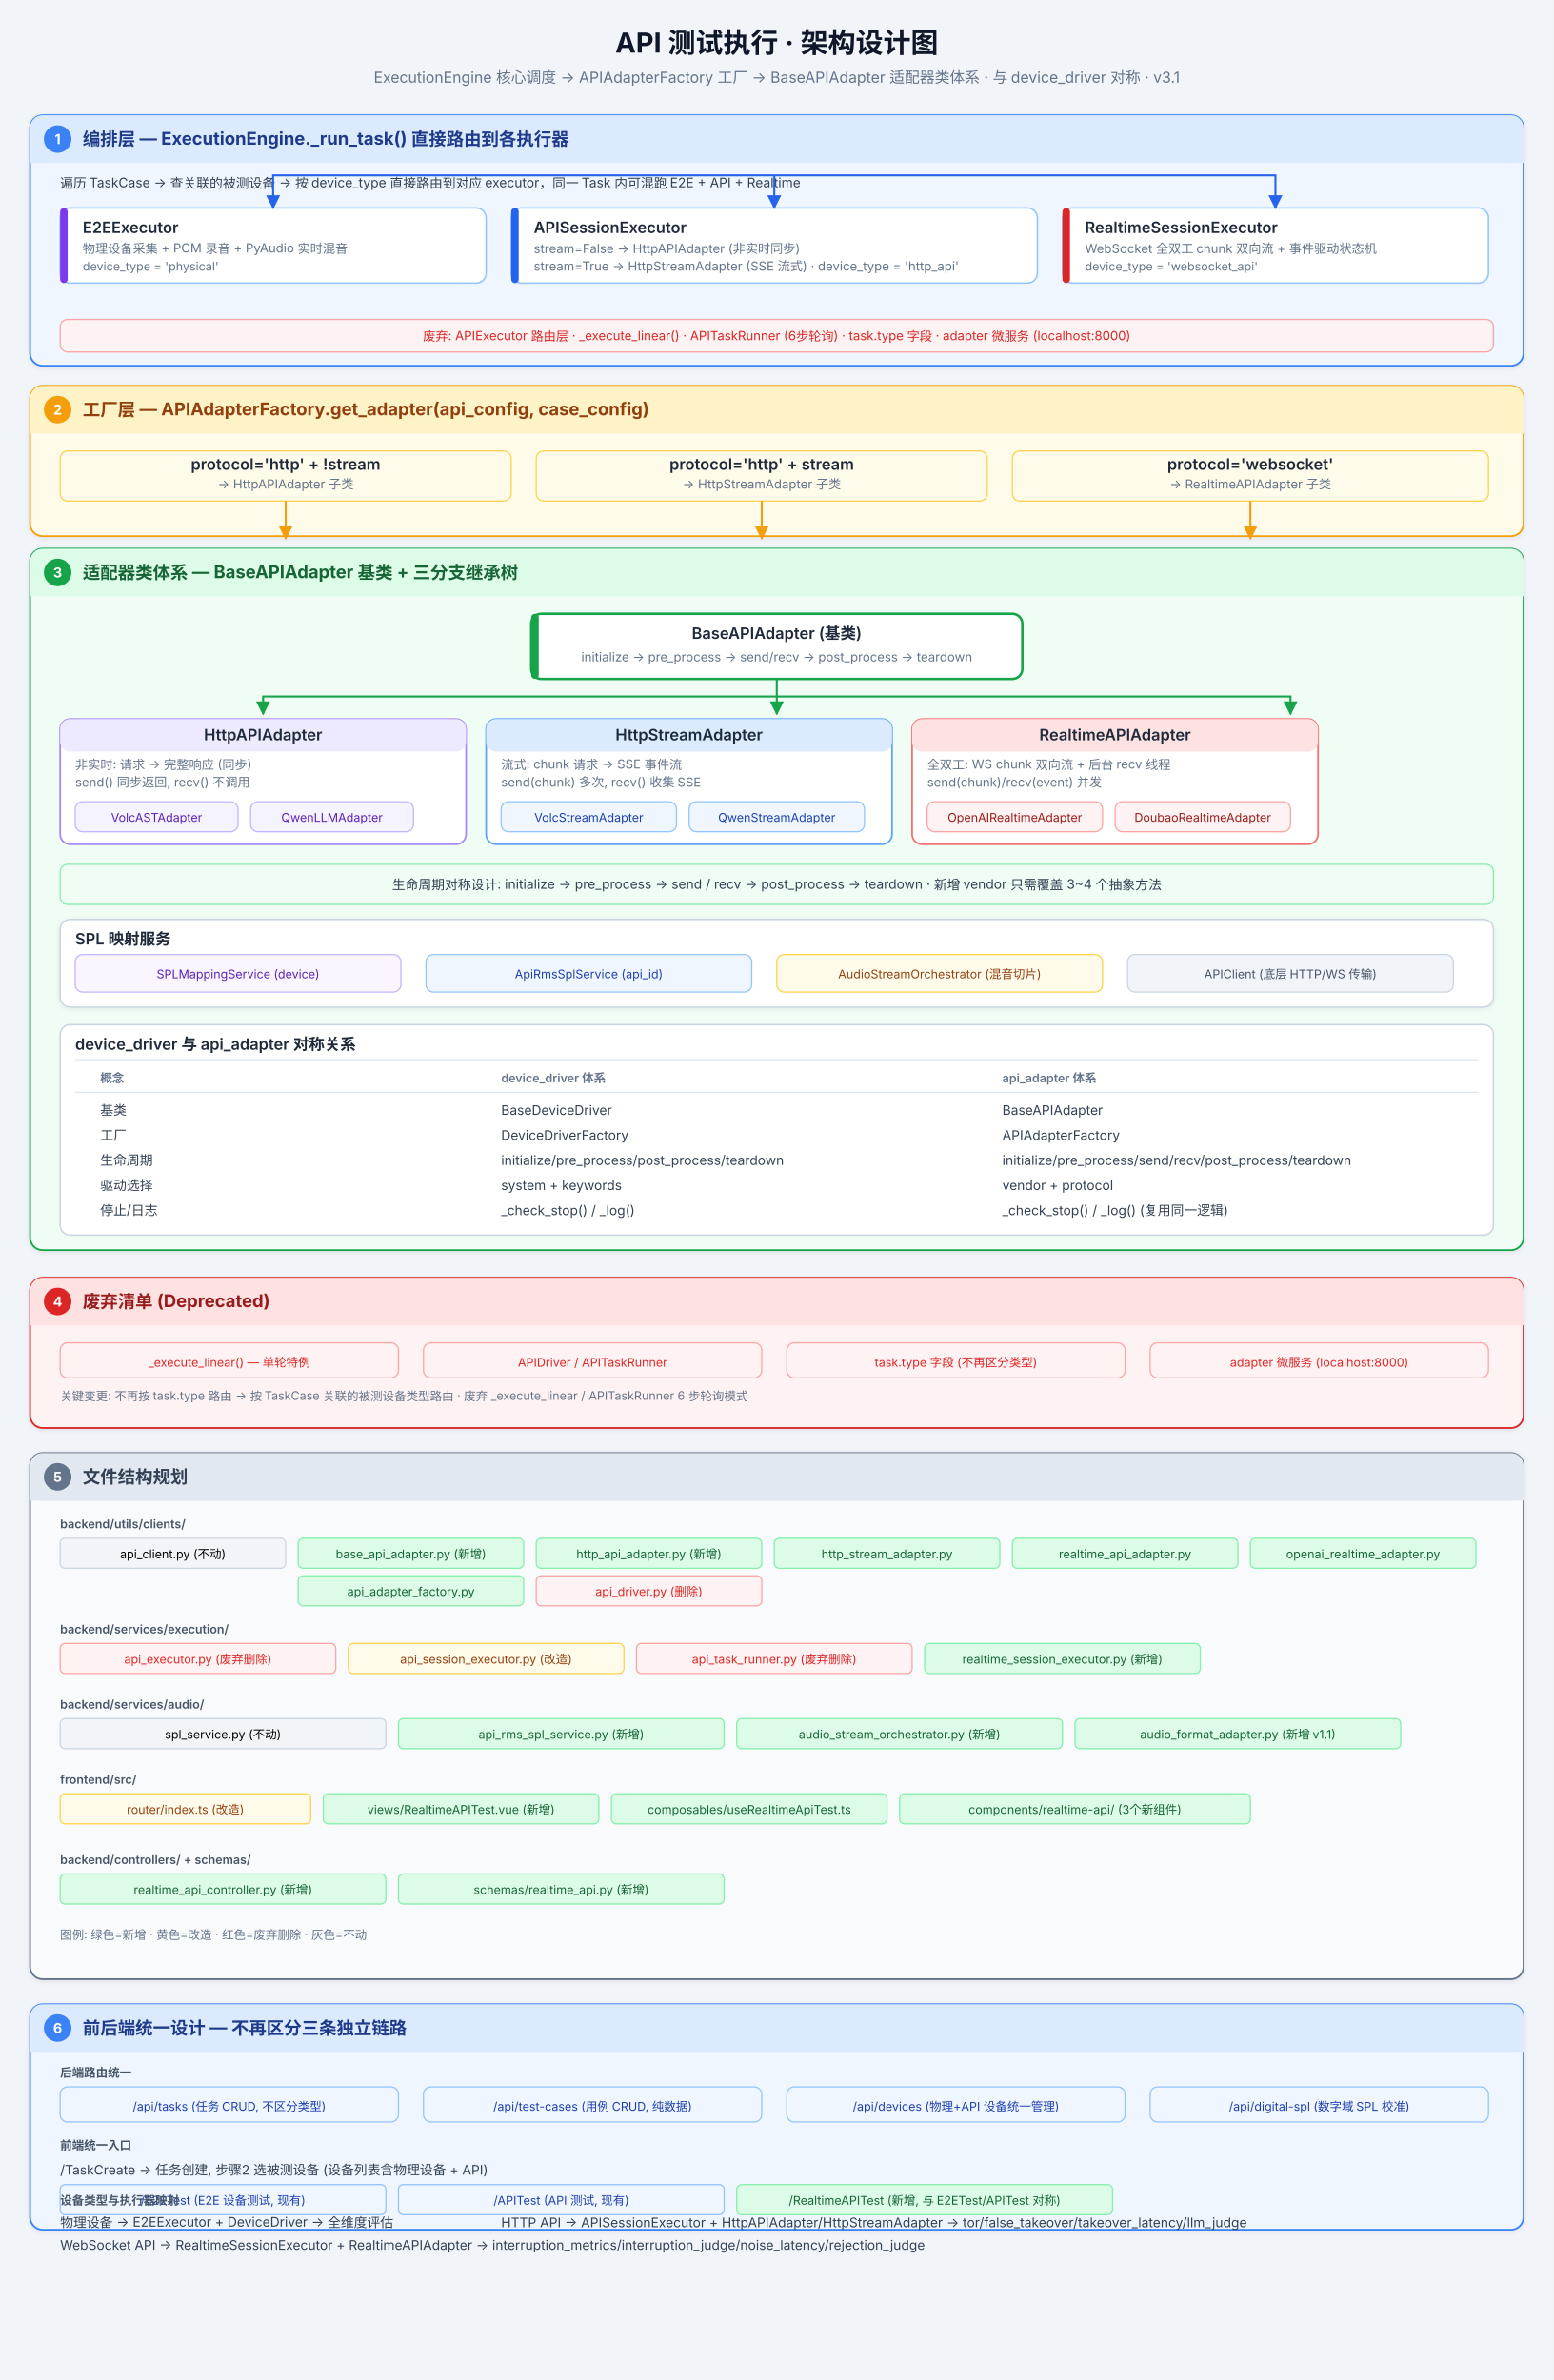
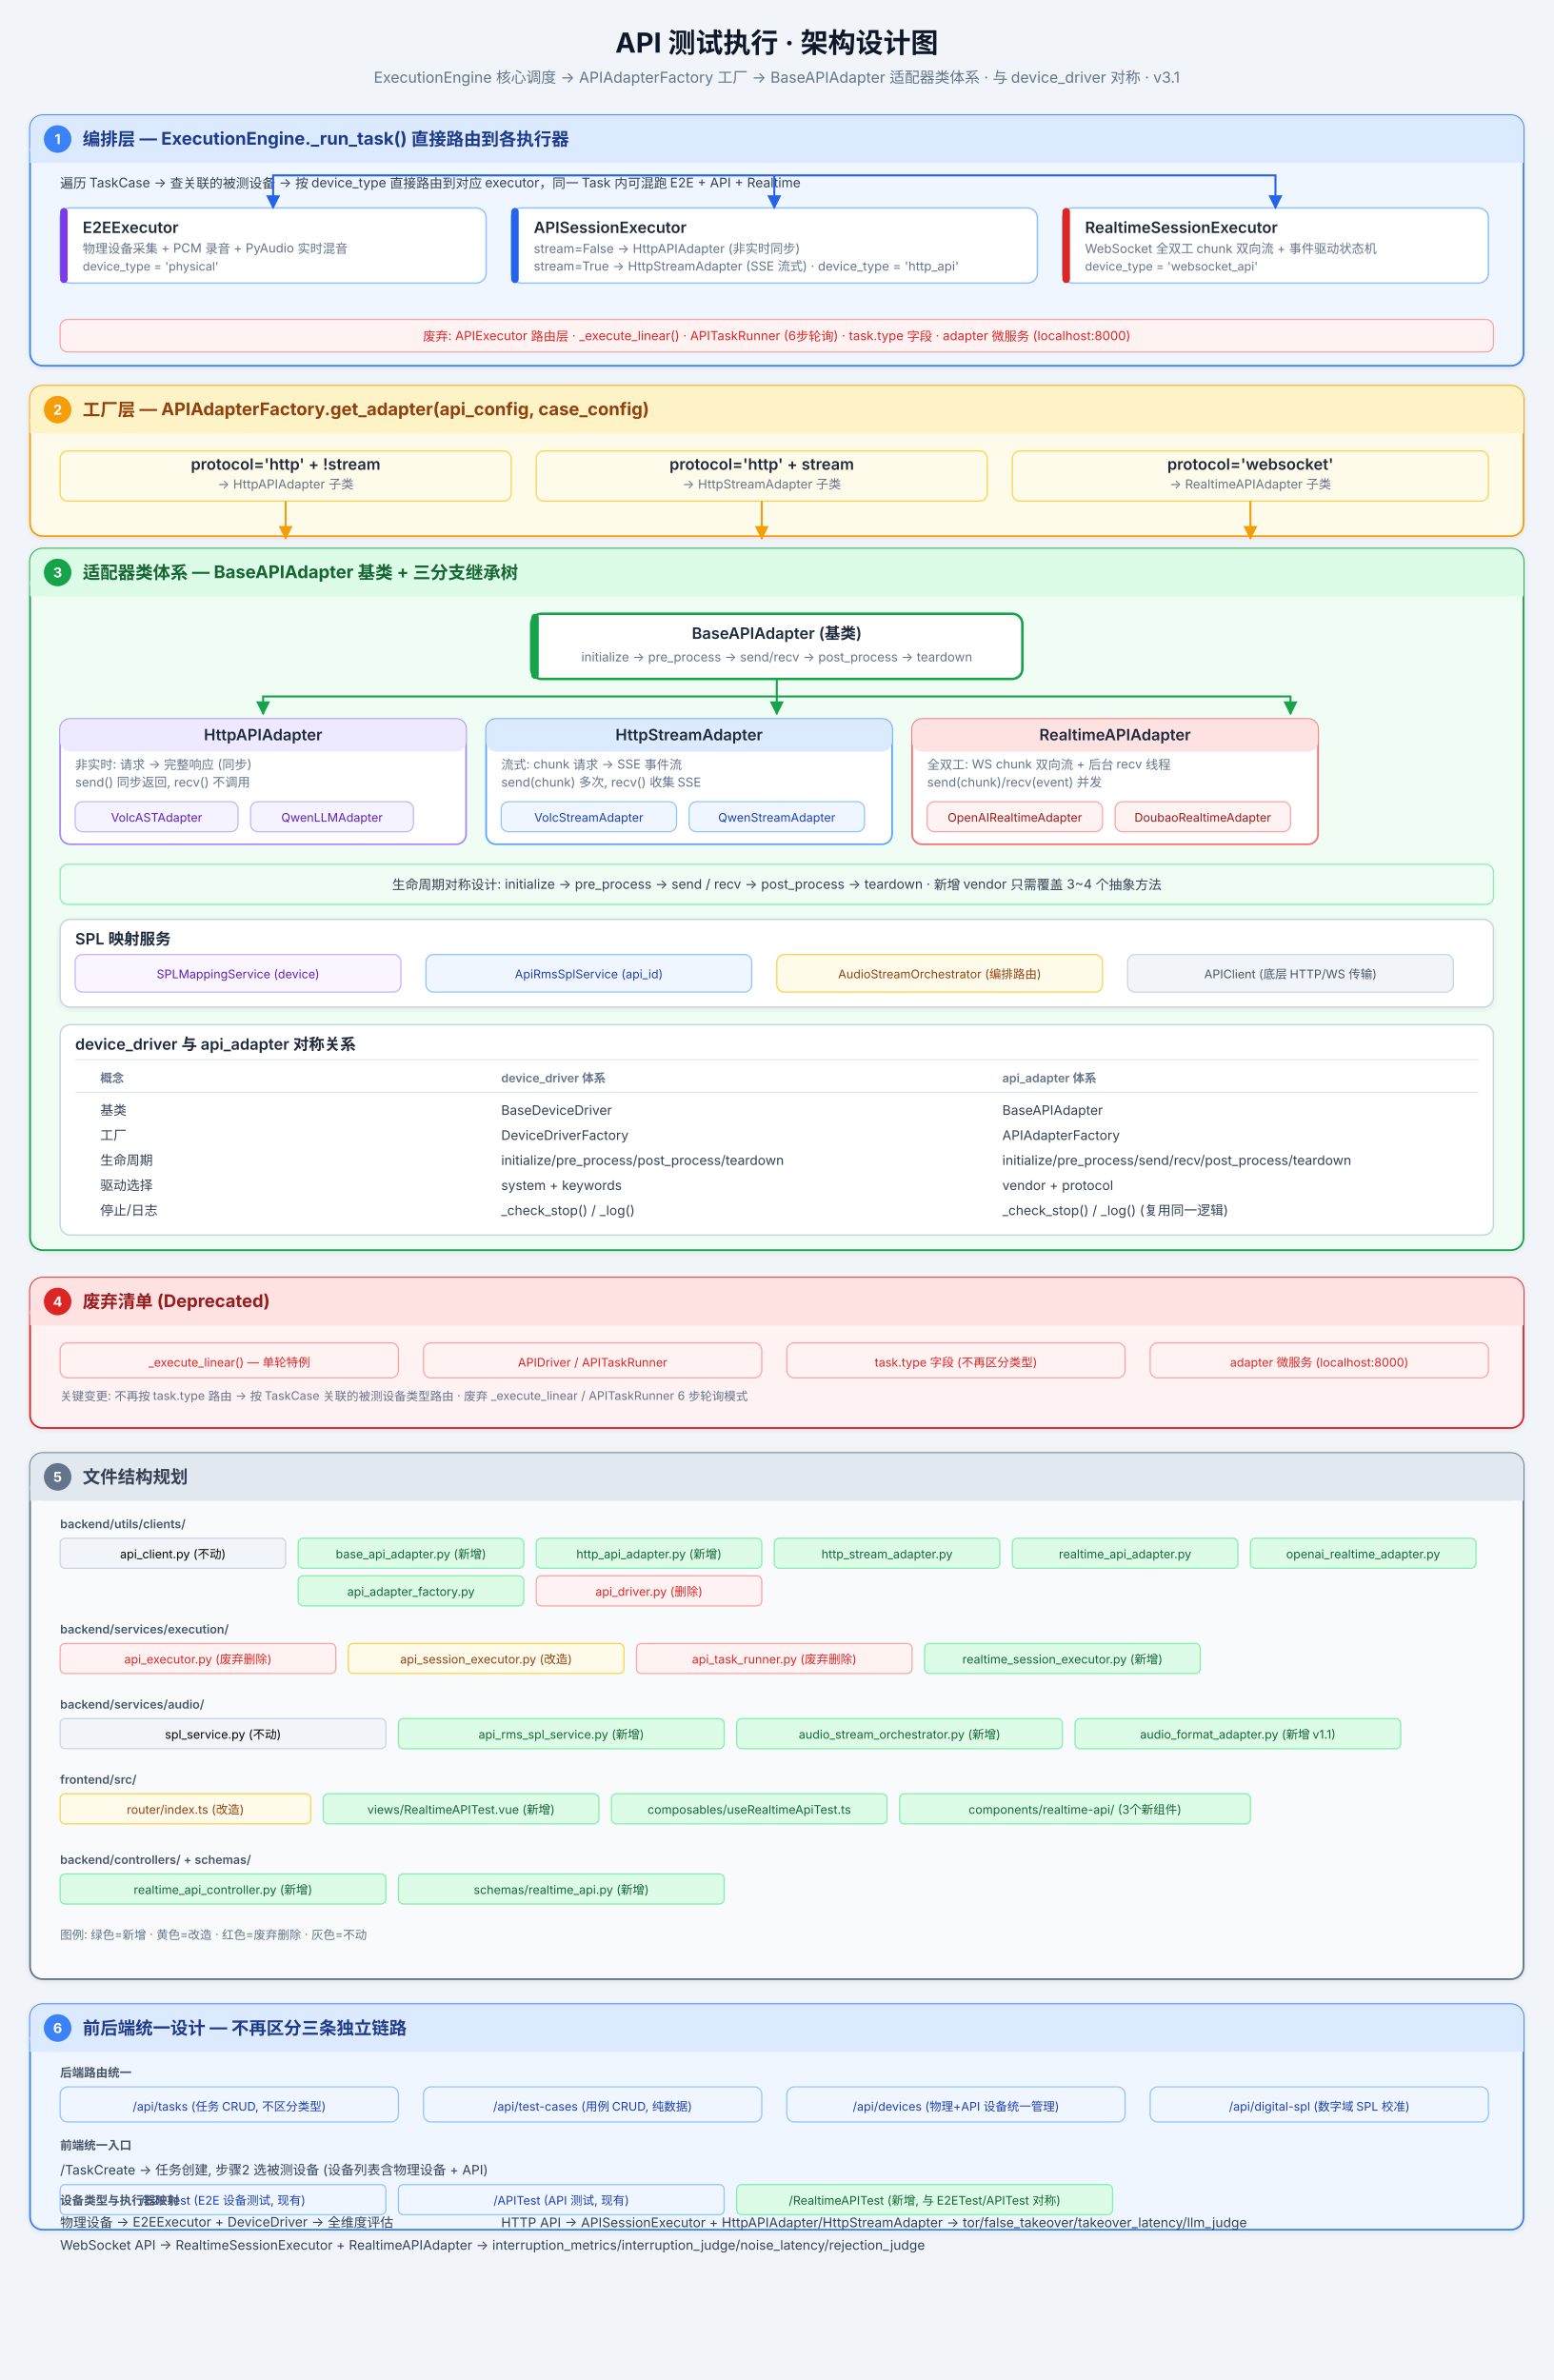
<svg xmlns="http://www.w3.org/2000/svg" viewBox="0 0 1240 1900" font-family="system-ui, -apple-system, 'Segoe UI', 'Microsoft YaHei', 'PingFang SC', sans-serif">
  <defs>
    <marker id="arrow" viewBox="0 0 10 10" refX="9" refY="5" markerWidth="7" markerHeight="7" orient="auto-start-reverse">
      <path d="M0,0 L10,5 L0,10 z" fill="#94a3b8" />
    </marker>
    <marker id="arrowBlue" viewBox="0 0 10 10" refX="9" refY="5" markerWidth="7" markerHeight="7" orient="auto-start-reverse">
      <path d="M0,0 L10,5 L0,10 z" fill="#2563eb" />
    </marker>
    <marker id="arrowRed" viewBox="0 0 10 10" refX="9" refY="5" markerWidth="7" markerHeight="7" orient="auto-start-reverse">
      <path d="M0,0 L10,5 L0,10 z" fill="#dc2626" />
    </marker>
    <marker id="arrowAmber" viewBox="0 0 10 10" refX="9" refY="5" markerWidth="7" markerHeight="7" orient="auto-start-reverse">
      <path d="M0,0 L10,5 L0,10 z" fill="#f59e0b" />
    </marker>
    <marker id="arrowGreen" viewBox="0 0 10 10" refX="9" refY="5" markerWidth="7" markerHeight="7" orient="auto-start-reverse">
      <path d="M0,0 L10,5 L0,10 z" fill="#16a34a" />
    </marker>
    <filter id="softShadow" x="-20%" y="-20%" width="140%" height="140%">
      <feDropShadow dx="0" dy="1" stdDeviation="2" flood-color="#0f172a" flood-opacity="0.08" />
    </filter>
    <style>
      .sec-title { font-size: 14px; font-weight: 700; }
      .flow { stroke: #94a3b8; stroke-width: 1.6; fill: none; marker-end: url(#arrow); }
      .flow-blue { stroke: #2563eb; stroke-width: 1.6; fill: none; marker-end: url(#arrowBlue); }
      .flow-red { stroke: #dc2626; stroke-width: 1.6; fill: none; marker-end: url(#arrowRed); }
      .flow-amber { stroke: #f59e0b; stroke-width: 1.6; fill: none; marker-end: url(#arrowAmber); }
      .flow-green { stroke: #16a34a; stroke-width: 1.6; fill: none; marker-end: url(#arrowGreen); }
      .box-name { font-size: 12.5px; font-weight: 600; fill: #1e293b; }
      .box-desc { font-size: 10px; fill: #64748b; }
      .note { font-size: 9.5px; fill: #64748b; }
      .body { font-size: 10.5px; fill: #334155; }
      .pill-t { font-size: 10px; font-weight: 600; text-anchor: middle; }
      .chip-t { font-size: 9.5px; text-anchor: middle; }
      .lbl { font-size: 9.5px; font-weight: 600; }
      .num-badge { font-size: 11px; font-weight: 700; fill: #ffffff; text-anchor: middle; }
    </style>
  </defs>
  <rect x="0" y="0" width="1240" height="1900" fill="#f1f5f9" />
  <text x="620" y="42" text-anchor="middle" font-size="22" font-weight="700" fill="#0f172a">API 测试执行 · 架构设计图</text>
  <text x="620" y="66" text-anchor="middle" font-size="12" fill="#64748b">ExecutionEngine 核心调度 → APIAdapterFactory 工厂 → BaseAPIAdapter 适配器类体系 · 与 device_driver 对称 · v3.1</text>
  <rect x="24" y="92" width="1192" height="200" rx="10" fill="#eff6ff" stroke="#3b82f6" stroke-width="1.4" filter="url(#softShadow)" />
  <rect x="24" y="92" width="1192" height="38" rx="10" fill="#dbeafe" />
  <rect x="24" y="118" width="1192" height="12" fill="#dbeafe" />
  <circle cx="46" cy="111" r="11" fill="#3b82f6" />
  <text x="46" y="115" class="num-badge">1</text>
  <text x="66" y="116" class="sec-title" fill="#1e3a8a">编排层 — ExecutionEngine._run_task() 直接路由到各执行器</text>
  <text x="48" y="150" class="body">遍历 TaskCase → 查关联的被测设备 → 按 device_type 直接路由到对应 executor，同一 Task 内可混跑 E2E + API + Realtime</text>
  <rect x="48" y="166" width="340" height="60" rx="8" fill="#ffffff" stroke="#93c5fd" stroke-width="1.2" />
  <rect x="48" y="166" width="6" height="60" rx="3" fill="#7c3aed" />
  <text x="66" y="186" class="box-name">E2EExecutor</text>
  <text x="66" y="202" class="box-desc">物理设备采集 + PCM 录音 + PyAudio 实时混音</text>
  <text x="66" y="216" class="note">device_type = 'physical'</text>
  <rect x="408" y="166" width="420" height="60" rx="8" fill="#ffffff" stroke="#93c5fd" stroke-width="1.2" />
  <rect x="408" y="166" width="6" height="60" rx="3" fill="#2563eb" />
  <text x="426" y="186" class="box-name">APISessionExecutor</text>
  <text x="426" y="202" class="box-desc">stream=False → HttpAPIAdapter (非实时同步)</text>
  <text x="426" y="216" class="box-desc">stream=True → HttpStreamAdapter (SSE 流式) · device_type = 'http_api'</text>
  <rect x="848" y="166" width="340" height="60" rx="8" fill="#ffffff" stroke="#93c5fd" stroke-width="1.2" />
  <rect x="848" y="166" width="6" height="60" rx="3" fill="#dc2626" />
  <text x="866" y="186" class="box-name">RealtimeSessionExecutor</text>
  <text x="866" y="202" class="box-desc">WebSocket 全双工 chunk 双向流 + 事件驱动状态机</text>
  <text x="866" y="216" class="note">device_type = 'websocket_api'</text>
  <path d="M 618 140 L 218 140 L 218 166" class="flow-blue" />
  <path d="M 618 140 L 618 166" class="flow-blue" />
  <path d="M 618 140 L 1018 140 L 1018 166" class="flow-blue" />
  <rect x="48" y="255" width="1144" height="26" rx="6" fill="#fef2f2" stroke="#fca5a5" stroke-width="1" />
  <text x="620" y="272" text-anchor="middle" font-size="10px" fill="#dc2626">废弃: APIExecutor 路由层 · _execute_linear() · APITaskRunner (6步轮询) · task.type 字段 · adapter 微服务 (localhost:8000)</text>
  <rect x="24" y="308" width="1192" height="120" rx="10" fill="#fffbeb" stroke="#f59e0b" stroke-width="1.4" filter="url(#softShadow)" />
  <rect x="24" y="308" width="1192" height="38" rx="10" fill="#fef3c7" />
  <rect x="24" y="334" width="1192" height="12" fill="#fef3c7" />
  <circle cx="46" cy="327" r="11" fill="#f59e0b" />
  <text x="46" y="331" class="num-badge">2</text>
  <text x="66" y="332" class="sec-title" fill="#92400e">工厂层 — APIAdapterFactory.get_adapter(api_config, case_config)</text>
  <rect x="48" y="360" width="360" height="40" rx="6" fill="#fffbeb" stroke="#fcd34d" stroke-width="1" />
  <text x="228" y="375" text-anchor="middle" class="box-name" fill="#92400e">protocol='http' + !stream</text>
  <text x="228" y="390" text-anchor="middle" class="box-desc">→ HttpAPIAdapter 子类</text>
  <rect x="428" y="360" width="360" height="40" rx="6" fill="#fffbeb" stroke="#fcd34d" stroke-width="1" />
  <text x="608" y="375" text-anchor="middle" class="box-name" fill="#92400e">protocol='http' + stream</text>
  <text x="608" y="390" text-anchor="middle" class="box-desc">→ HttpStreamAdapter 子类</text>
  <rect x="808" y="360" width="380" height="40" rx="6" fill="#fffbeb" stroke="#fcd34d" stroke-width="1" />
  <text x="998" y="375" text-anchor="middle" class="box-name" fill="#92400e">protocol='websocket'</text>
  <text x="998" y="390" text-anchor="middle" class="box-desc">→ RealtimeAPIAdapter 子类</text>
  <path d="M 228 400 L 228 430" class="flow-amber" />
  <path d="M 608 400 L 608 430" class="flow-amber" />
  <path d="M 998 400 L 998 430" class="flow-amber" />
  <rect x="24" y="438" width="1192" height="560" rx="10" fill="#f0fdf4" stroke="#16a34a" stroke-width="1.4" filter="url(#softShadow)" />
  <rect x="24" y="438" width="1192" height="38" rx="10" fill="#dcfce7" />
  <rect x="24" y="464" width="1192" height="12" fill="#dcfce7" />
  <circle cx="46" cy="457" r="11" fill="#16a34a" />
  <text x="46" y="461" class="num-badge">3</text>
  <text x="66" y="462" class="sec-title" fill="#166534">适配器类体系 — BaseAPIAdapter 基类 + 三分支继承树</text>
  <rect x="424" y="490" width="392" height="52" rx="8" fill="#ffffff" stroke="#16a34a" stroke-width="2" />
  <rect x="424" y="490" width="6" height="52" rx="3" fill="#16a34a" />
  <text x="620" y="510" text-anchor="middle" class="box-name" fill="#166534">BaseAPIAdapter (基类)</text>
  <text x="620" y="528" text-anchor="middle" class="box-desc">initialize → pre_process → send/recv → post_process → teardown</text>
  <path d="M 620 542 L 620 556 L 210 556 L 210 570" class="flow-green" />
  <path d="M 620 556 L 620 570" class="flow-green" />
  <path d="M 620 556 L 1030 556 L 1030 570" class="flow-green" />
  <rect x="48" y="574" width="324" height="100" rx="8" fill="#ffffff" stroke="#a78bfa" stroke-width="1.4" />
  <rect x="48" y="574" width="324" height="26" rx="8" fill="#ede9fe" />
  <text x="210" y="591" text-anchor="middle" class="box-name" fill="#5b21b6">HttpAPIAdapter</text>
  <text x="60" y="614" class="box-desc">非实时: 请求 → 完整响应 (同步)</text>
  <text x="60" y="628" class="box-desc">send() 同步返回, recv() 不调用</text>
  <rect x="60" y="640" width="130" height="24" rx="6" fill="#f5f3ff" stroke="#c4b5fd" stroke-width="1" />
  <text x="125" y="656" text-anchor="middle" class="chip-t" fill="#5b21b6">VolcASTAdapter</text>
  <rect x="200" y="640" width="130" height="24" rx="6" fill="#f5f3ff" stroke="#c4b5fd" stroke-width="1" />
  <text x="265" y="656" text-anchor="middle" class="chip-t" fill="#5b21b6">QwenLLMAdapter</text>
  <rect x="388" y="574" width="324" height="100" rx="8" fill="#ffffff" stroke="#60a5fa" stroke-width="1.4" />
  <rect x="388" y="574" width="324" height="26" rx="8" fill="#dbeafe" />
  <text x="550" y="591" text-anchor="middle" class="box-name" fill="#1e40af">HttpStreamAdapter</text>
  <text x="400" y="614" class="box-desc">流式: chunk 请求 → SSE 事件流</text>
  <text x="400" y="628" class="box-desc">send(chunk) 多次, recv() 收集 SSE</text>
  <rect x="400" y="640" width="140" height="24" rx="6" fill="#eff6ff" stroke="#93c5fd" stroke-width="1" />
  <text x="470" y="656" text-anchor="middle" class="chip-t" fill="#1e40af">VolcStreamAdapter</text>
  <rect x="550" y="640" width="140" height="24" rx="6" fill="#eff6ff" stroke="#93c5fd" stroke-width="1" />
  <text x="620" y="656" text-anchor="middle" class="chip-t" fill="#1e40af">QwenStreamAdapter</text>
  <rect x="728" y="574" width="324" height="100" rx="8" fill="#ffffff" stroke="#f87171" stroke-width="1.4" />
  <rect x="728" y="574" width="324" height="26" rx="8" fill="#fee2e2" />
  <text x="890" y="591" text-anchor="middle" class="box-name" fill="#991b1b">RealtimeAPIAdapter</text>
  <text x="740" y="614" class="box-desc">全双工: WS chunk 双向流 + 后台 recv 线程</text>
  <text x="740" y="628" class="box-desc">send(chunk)/recv(event) 并发</text>
  <rect x="740" y="640" width="140" height="24" rx="6" fill="#fef2f2" stroke="#fca5a5" stroke-width="1" />
  <text x="810" y="656" text-anchor="middle" class="chip-t" fill="#991b1b">OpenAIRealtimeAdapter</text>
  <rect x="890" y="640" width="140" height="24" rx="6" fill="#fef2f2" stroke="#fca5a5" stroke-width="1" />
  <text x="960" y="656" text-anchor="middle" class="chip-t" fill="#991b1b">DoubaoRealtimeAdapter</text>
  <rect x="48" y="690" width="1144" height="32" rx="6" fill="#f0fdf4" stroke="#86efac" stroke-width="1" />
  <text x="620" y="710" text-anchor="middle" class="body" fill="#166534">生命周期对称设计: initialize → pre_process → send / recv → post_process → teardown · 新增 vendor 只需覆盖 3~4 个抽象方法</text>
  <rect x="48" y="734" width="1144" height="70" rx="8" fill="#ffffff" stroke="#cbd5e1" stroke-width="1.2" filter="url(#softShadow)" />
  <text x="60" y="754" class="box-name">SPL 映射服务</text>
  <rect x="60" y="762" width="260" height="30" rx="6" fill="#faf5ff" stroke="#c4b5fd" stroke-width="1" />
  <text x="190" y="781" text-anchor="middle" class="chip-t" fill="#5b21b6">SPLMappingService (device)</text>
  <rect x="340" y="762" width="260" height="30" rx="6" fill="#eff6ff" stroke="#93c5fd" stroke-width="1" />
  <text x="470" y="781" text-anchor="middle" class="chip-t" fill="#1e40af">ApiRmsSplService (api_id)</text>
  <rect x="620" y="762" width="260" height="30" rx="6" fill="#fffbeb" stroke="#fcd34d" stroke-width="1" />
-   <text x="750" y="781" text-anchor="middle" class="chip-t" fill="#92400e">AudioStreamOrchestrator (混音切片)</text>
+   <text x="750" y="781" text-anchor="middle" class="chip-t" fill="#92400e">AudioStreamOrchestrator (编排路由)</text>
  <rect x="900" y="762" width="260" height="30" rx="6" fill="#f1f5f9" stroke="#cbd5e1" stroke-width="1" />
  <text x="1030" y="781" text-anchor="middle" class="chip-t" fill="#475569">APIClient (底层 HTTP/WS 传输)</text>
  <rect x="48" y="818" width="1144" height="168" rx="8" fill="#ffffff" stroke="#cbd5e1" stroke-width="1.2" />
  <text x="60" y="838" class="box-name">device_driver 与 api_adapter 对称关系</text>
  <line x1="60" y1="846" x2="1180" y2="846" stroke="#e2e8f0" stroke-width="1" />
  <text x="80" y="864" class="lbl" fill="#64748b">概念</text>
  <text x="400" y="864" class="lbl" fill="#64748b">device_driver 体系</text>
  <text x="800" y="864" class="lbl" fill="#64748b">api_adapter 体系</text>
  <line x1="60" y1="872" x2="1180" y2="872" stroke="#e2e8f0" stroke-width="1" />
  <text x="80" y="890" class="body">基类</text>
  <text x="400" y="890" class="body">BaseDeviceDriver</text>
  <text x="800" y="890" class="body">BaseAPIAdapter</text>
  <text x="80" y="910" class="body">工厂</text>
  <text x="400" y="910" class="body">DeviceDriverFactory</text>
  <text x="800" y="910" class="body">APIAdapterFactory</text>
  <text x="80" y="930" class="body">生命周期</text>
  <text x="400" y="930" class="body">initialize/pre_process/post_process/teardown</text>
  <text x="800" y="930" class="body">initialize/pre_process/send/recv/post_process/teardown</text>
  <text x="80" y="950" class="body">驱动选择</text>
  <text x="400" y="950" class="body">system + keywords</text>
  <text x="800" y="950" class="body">vendor + protocol</text>
  <text x="80" y="970" class="body">停止/日志</text>
  <text x="400" y="970" class="body">_check_stop() / _log()</text>
  <text x="800" y="970" class="body">_check_stop() / _log() (复用同一逻辑)</text>
  <rect x="24" y="1020" width="1192" height="120" rx="10" fill="#fef2f2" stroke="#dc2626" stroke-width="1.4" filter="url(#softShadow)" />
  <rect x="24" y="1020" width="1192" height="38" rx="10" fill="#fee2e2" />
  <rect x="24" y="1046" width="1192" height="12" fill="#fee2e2" />
  <circle cx="46" cy="1039" r="11" fill="#dc2626" />
  <text x="46" y="1043" class="num-badge">4</text>
  <text x="66" y="1044" class="sec-title" fill="#991b1b">废弃清单 (Deprecated)</text>
  <rect x="48" y="1072" width="270" height="28" rx="6" fill="#fef2f2" stroke="#fca5a5" stroke-width="1" />
  <text x="183" y="1091" text-anchor="middle" class="chip-t" fill="#dc2626">_execute_linear() — 单轮特例</text>
  <rect x="338" y="1072" width="270" height="28" rx="6" fill="#fef2f2" stroke="#fca5a5" stroke-width="1" />
  <text x="473" y="1091" text-anchor="middle" class="chip-t" fill="#dc2626">APIDriver / APITaskRunner</text>
  <rect x="628" y="1072" width="270" height="28" rx="6" fill="#fef2f2" stroke="#fca5a5" stroke-width="1" />
  <text x="763" y="1091" text-anchor="middle" class="chip-t" fill="#dc2626">task.type 字段 (不再区分类型)</text>
  <rect x="918" y="1072" width="270" height="28" rx="6" fill="#fef2f2" stroke="#fca5a5" stroke-width="1" />
  <text x="1053" y="1091" text-anchor="middle" class="chip-t" fill="#dc2626">adapter 微服务 (localhost:8000)</text>
  <text x="48" y="1118" class="note">关键变更: 不再按 task.type 路由 → 按 TaskCase 关联的被测设备类型路由 · 废弃 _execute_linear / APITaskRunner 6 步轮询模式</text>
  <rect x="24" y="1160" width="1192" height="420" rx="10" fill="#f8fafc" stroke="#64748b" stroke-width="1.4" filter="url(#softShadow)" />
  <rect x="24" y="1160" width="1192" height="38" rx="10" fill="#e2e8f0" />
  <rect x="24" y="1186" width="1192" height="12" fill="#e2e8f0" />
  <circle cx="46" cy="1179" r="11" fill="#64748b" />
  <text x="46" y="1183" class="num-badge">5</text>
  <text x="66" y="1184" class="sec-title" fill="#334155">文件结构规划</text>
  <text x="48" y="1220" class="lbl" fill="#475569">backend/utils/clients/</text>
  <rect x="48" y="1228" width="180" height="24" rx="4" fill="#f1f5f9" stroke="#cbd5e1" stroke-width="1" />
  <text x="138" y="1244" text-anchor="middle" class="chip-t">api_client.py (不动)</text>
  <rect x="238" y="1228" width="180" height="24" rx="4" fill="#dcfce7" stroke="#86efac" stroke-width="1" />
  <text x="328" y="1244" text-anchor="middle" class="chip-t" fill="#166534">base_api_adapter.py (新增)</text>
  <rect x="428" y="1228" width="180" height="24" rx="4" fill="#dcfce7" stroke="#86efac" stroke-width="1" />
  <text x="518" y="1244" text-anchor="middle" class="chip-t" fill="#166534">http_api_adapter.py (新增)</text>
  <rect x="618" y="1228" width="180" height="24" rx="4" fill="#dcfce7" stroke="#86efac" stroke-width="1" />
  <text x="708" y="1244" text-anchor="middle" class="chip-t" fill="#166534">http_stream_adapter.py</text>
  <rect x="808" y="1228" width="180" height="24" rx="4" fill="#dcfce7" stroke="#86efac" stroke-width="1" />
  <text x="898" y="1244" text-anchor="middle" class="chip-t" fill="#166534">realtime_api_adapter.py</text>
  <rect x="998" y="1228" width="180" height="24" rx="4" fill="#dcfce7" stroke="#86efac" stroke-width="1" />
  <text x="1088" y="1244" text-anchor="middle" class="chip-t" fill="#166534">openai_realtime_adapter.py</text>
  <rect x="238" y="1258" width="180" height="24" rx="4" fill="#dcfce7" stroke="#86efac" stroke-width="1" />
  <text x="328" y="1274" text-anchor="middle" class="chip-t" fill="#166534">api_adapter_factory.py</text>
  <rect x="428" y="1258" width="180" height="24" rx="4" fill="#fef2f2" stroke="#fca5a5" stroke-width="1" />
  <text x="518" y="1274" text-anchor="middle" class="chip-t" fill="#dc2626">api_driver.py (删除)</text>
  <text x="48" y="1304" class="lbl" fill="#475569">backend/services/execution/</text>
  <rect x="48" y="1312" width="220" height="24" rx="4" fill="#fef2f2" stroke="#fca5a5" stroke-width="1" />
  <text x="158" y="1328" text-anchor="middle" class="chip-t" fill="#dc2626">api_executor.py (废弃删除)</text>
  <rect x="278" y="1312" width="220" height="24" rx="4" fill="#fffbeb" stroke="#fcd34d" stroke-width="1" />
  <text x="388" y="1328" text-anchor="middle" class="chip-t" fill="#92400e">api_session_executor.py (改造)</text>
  <rect x="508" y="1312" width="220" height="24" rx="4" fill="#fef2f2" stroke="#fca5a5" stroke-width="1" />
  <text x="618" y="1328" text-anchor="middle" class="chip-t" fill="#dc2626">api_task_runner.py (废弃删除)</text>
  <rect x="738" y="1312" width="220" height="24" rx="4" fill="#dcfce7" stroke="#86efac" stroke-width="1" />
  <text x="848" y="1328" text-anchor="middle" class="chip-t" fill="#166534">realtime_session_executor.py (新增)</text>
  <text x="48" y="1364" class="lbl" fill="#475569">backend/services/audio/</text>
  <rect x="48" y="1372" width="260" height="24" rx="4" fill="#f1f5f9" stroke="#cbd5e1" stroke-width="1" />
  <text x="178" y="1388" text-anchor="middle" class="chip-t">spl_service.py (不动)</text>
  <rect x="318" y="1372" width="260" height="24" rx="4" fill="#dcfce7" stroke="#86efac" stroke-width="1" />
  <text x="448" y="1388" text-anchor="middle" class="chip-t" fill="#166534">api_rms_spl_service.py (新增)</text>
  <rect x="588" y="1372" width="260" height="24" rx="4" fill="#dcfce7" stroke="#86efac" stroke-width="1" />
  <text x="718" y="1388" text-anchor="middle" class="chip-t" fill="#166534">audio_stream_orchestrator.py (新增)</text>
  <rect x="858" y="1372" width="260" height="24" rx="4" fill="#dcfce7" stroke="#86efac" stroke-width="1" />
  <text x="988" y="1388" text-anchor="middle" class="chip-t" fill="#166534">audio_format_adapter.py (新增 v1.1)</text>
  <text x="48" y="1424" class="lbl" fill="#475569">frontend/src/</text>
  <rect x="48" y="1432" width="200" height="24" rx="4" fill="#fffbeb" stroke="#fcd34d" stroke-width="1" />
  <text x="148" y="1448" text-anchor="middle" class="chip-t" fill="#92400e">router/index.ts (改造)</text>
  <rect x="258" y="1432" width="220" height="24" rx="4" fill="#dcfce7" stroke="#86efac" stroke-width="1" />
  <text x="368" y="1448" text-anchor="middle" class="chip-t" fill="#166534">views/RealtimeAPITest.vue (新增)</text>
  <rect x="488" y="1432" width="220" height="24" rx="4" fill="#dcfce7" stroke="#86efac" stroke-width="1" />
  <text x="598" y="1448" text-anchor="middle" class="chip-t" fill="#166534">composables/useRealtimeApiTest.ts</text>
  <rect x="718" y="1432" width="280" height="24" rx="4" fill="#dcfce7" stroke="#86efac" stroke-width="1" />
  <text x="858" y="1448" text-anchor="middle" class="chip-t" fill="#166534">components/realtime-api/ (3个新组件)</text>
  <text x="48" y="1488" class="lbl" fill="#475569">backend/controllers/ + schemas/</text>
  <rect x="48" y="1496" width="260" height="24" rx="4" fill="#dcfce7" stroke="#86efac" stroke-width="1" />
  <text x="178" y="1512" text-anchor="middle" class="chip-t" fill="#166534">realtime_api_controller.py (新增)</text>
  <rect x="318" y="1496" width="260" height="24" rx="4" fill="#dcfce7" stroke="#86efac" stroke-width="1" />
  <text x="448" y="1512" text-anchor="middle" class="chip-t" fill="#166534">schemas/realtime_api.py (新增)</text>
  <text x="48" y="1548" class="note">图例: 绿色=新增 · 黄色=改造 · 红色=废弃删除 · 灰色=不动</text>
  <rect x="24" y="1600" width="1192" height="180" rx="10" fill="#eff6ff" stroke="#3b82f6" stroke-width="1.4" filter="url(#softShadow)" />
  <rect x="24" y="1600" width="1192" height="38" rx="10" fill="#dbeafe" />
  <rect x="24" y="1626" width="1192" height="12" fill="#dbeafe" />
  <circle cx="46" cy="1619" r="11" fill="#3b82f6" />
  <text x="46" y="1623" class="num-badge">6</text>
  <text x="66" y="1624" class="sec-title" fill="#1e3a8a">前后端统一设计 — 不再区分三条独立链路</text>
  <text x="48" y="1658" class="lbl" fill="#475569">后端路由统一</text>
  <rect x="48" y="1666" width="270" height="28" rx="6" fill="#eff6ff" stroke="#93c5fd" stroke-width="1" />
  <text x="183" y="1685" text-anchor="middle" class="chip-t" fill="#1e40af">/api/tasks (任务 CRUD, 不区分类型)</text>
  <rect x="338" y="1666" width="270" height="28" rx="6" fill="#eff6ff" stroke="#93c5fd" stroke-width="1" />
  <text x="473" y="1685" text-anchor="middle" class="chip-t" fill="#1e40af">/api/test-cases (用例 CRUD, 纯数据)</text>
  <rect x="628" y="1666" width="270" height="28" rx="6" fill="#eff6ff" stroke="#93c5fd" stroke-width="1" />
  <text x="763" y="1685" text-anchor="middle" class="chip-t" fill="#1e40af">/api/devices (物理+API 设备统一管理)</text>
  <rect x="918" y="1666" width="270" height="28" rx="6" fill="#eff6ff" stroke="#93c5fd" stroke-width="1" />
  <text x="1053" y="1685" text-anchor="middle" class="chip-t" fill="#1e40af">/api/digital-spl (数字域 SPL 校准)</text>
  <text x="48" y="1716" class="lbl" fill="#475569">前端统一入口</text>
  <text x="48" y="1736" class="body">/TaskCreate → 任务创建, 步骤2 选被测设备 (设备列表含物理设备 + API)</text>
  <rect x="48" y="1744" width="260" height="24" rx="4" fill="#eff6ff" stroke="#93c5fd" stroke-width="1" />
  <text x="178" y="1760" text-anchor="middle" class="chip-t" fill="#1e40af">/E2ETest (E2E 设备测试, 现有)</text>
  <rect x="318" y="1744" width="260" height="24" rx="4" fill="#eff6ff" stroke="#93c5fd" stroke-width="1" />
  <text x="448" y="1760" text-anchor="middle" class="chip-t" fill="#1e40af">/APITest (API 测试, 现有)</text>
  <rect x="588" y="1744" width="300" height="24" rx="4" fill="#dcfce7" stroke="#86efac" stroke-width="1" />
  <text x="738" y="1760" text-anchor="middle" class="chip-t" fill="#166534">/RealtimeAPITest (新增, 与 E2ETest/APITest 对称)</text>
  <text x="48" y="1760" class="lbl" fill="#475569">设备类型与执行器映射</text>
  <text x="48" y="1778" class="body">物理设备 → E2EExecutor + DeviceDriver → 全维度评估</text>
  <text x="400" y="1778" class="body">HTTP API → APISessionExecutor + HttpAPIAdapter/HttpStreamAdapter → tor/false_takeover/takeover_latency/llm_judge</text>
  <text x="48" y="1796" class="body">WebSocket API → RealtimeSessionExecutor + RealtimeAPIAdapter → interruption_metrics/interruption_judge/noise_latency/rejection_judge</text>
</svg>
